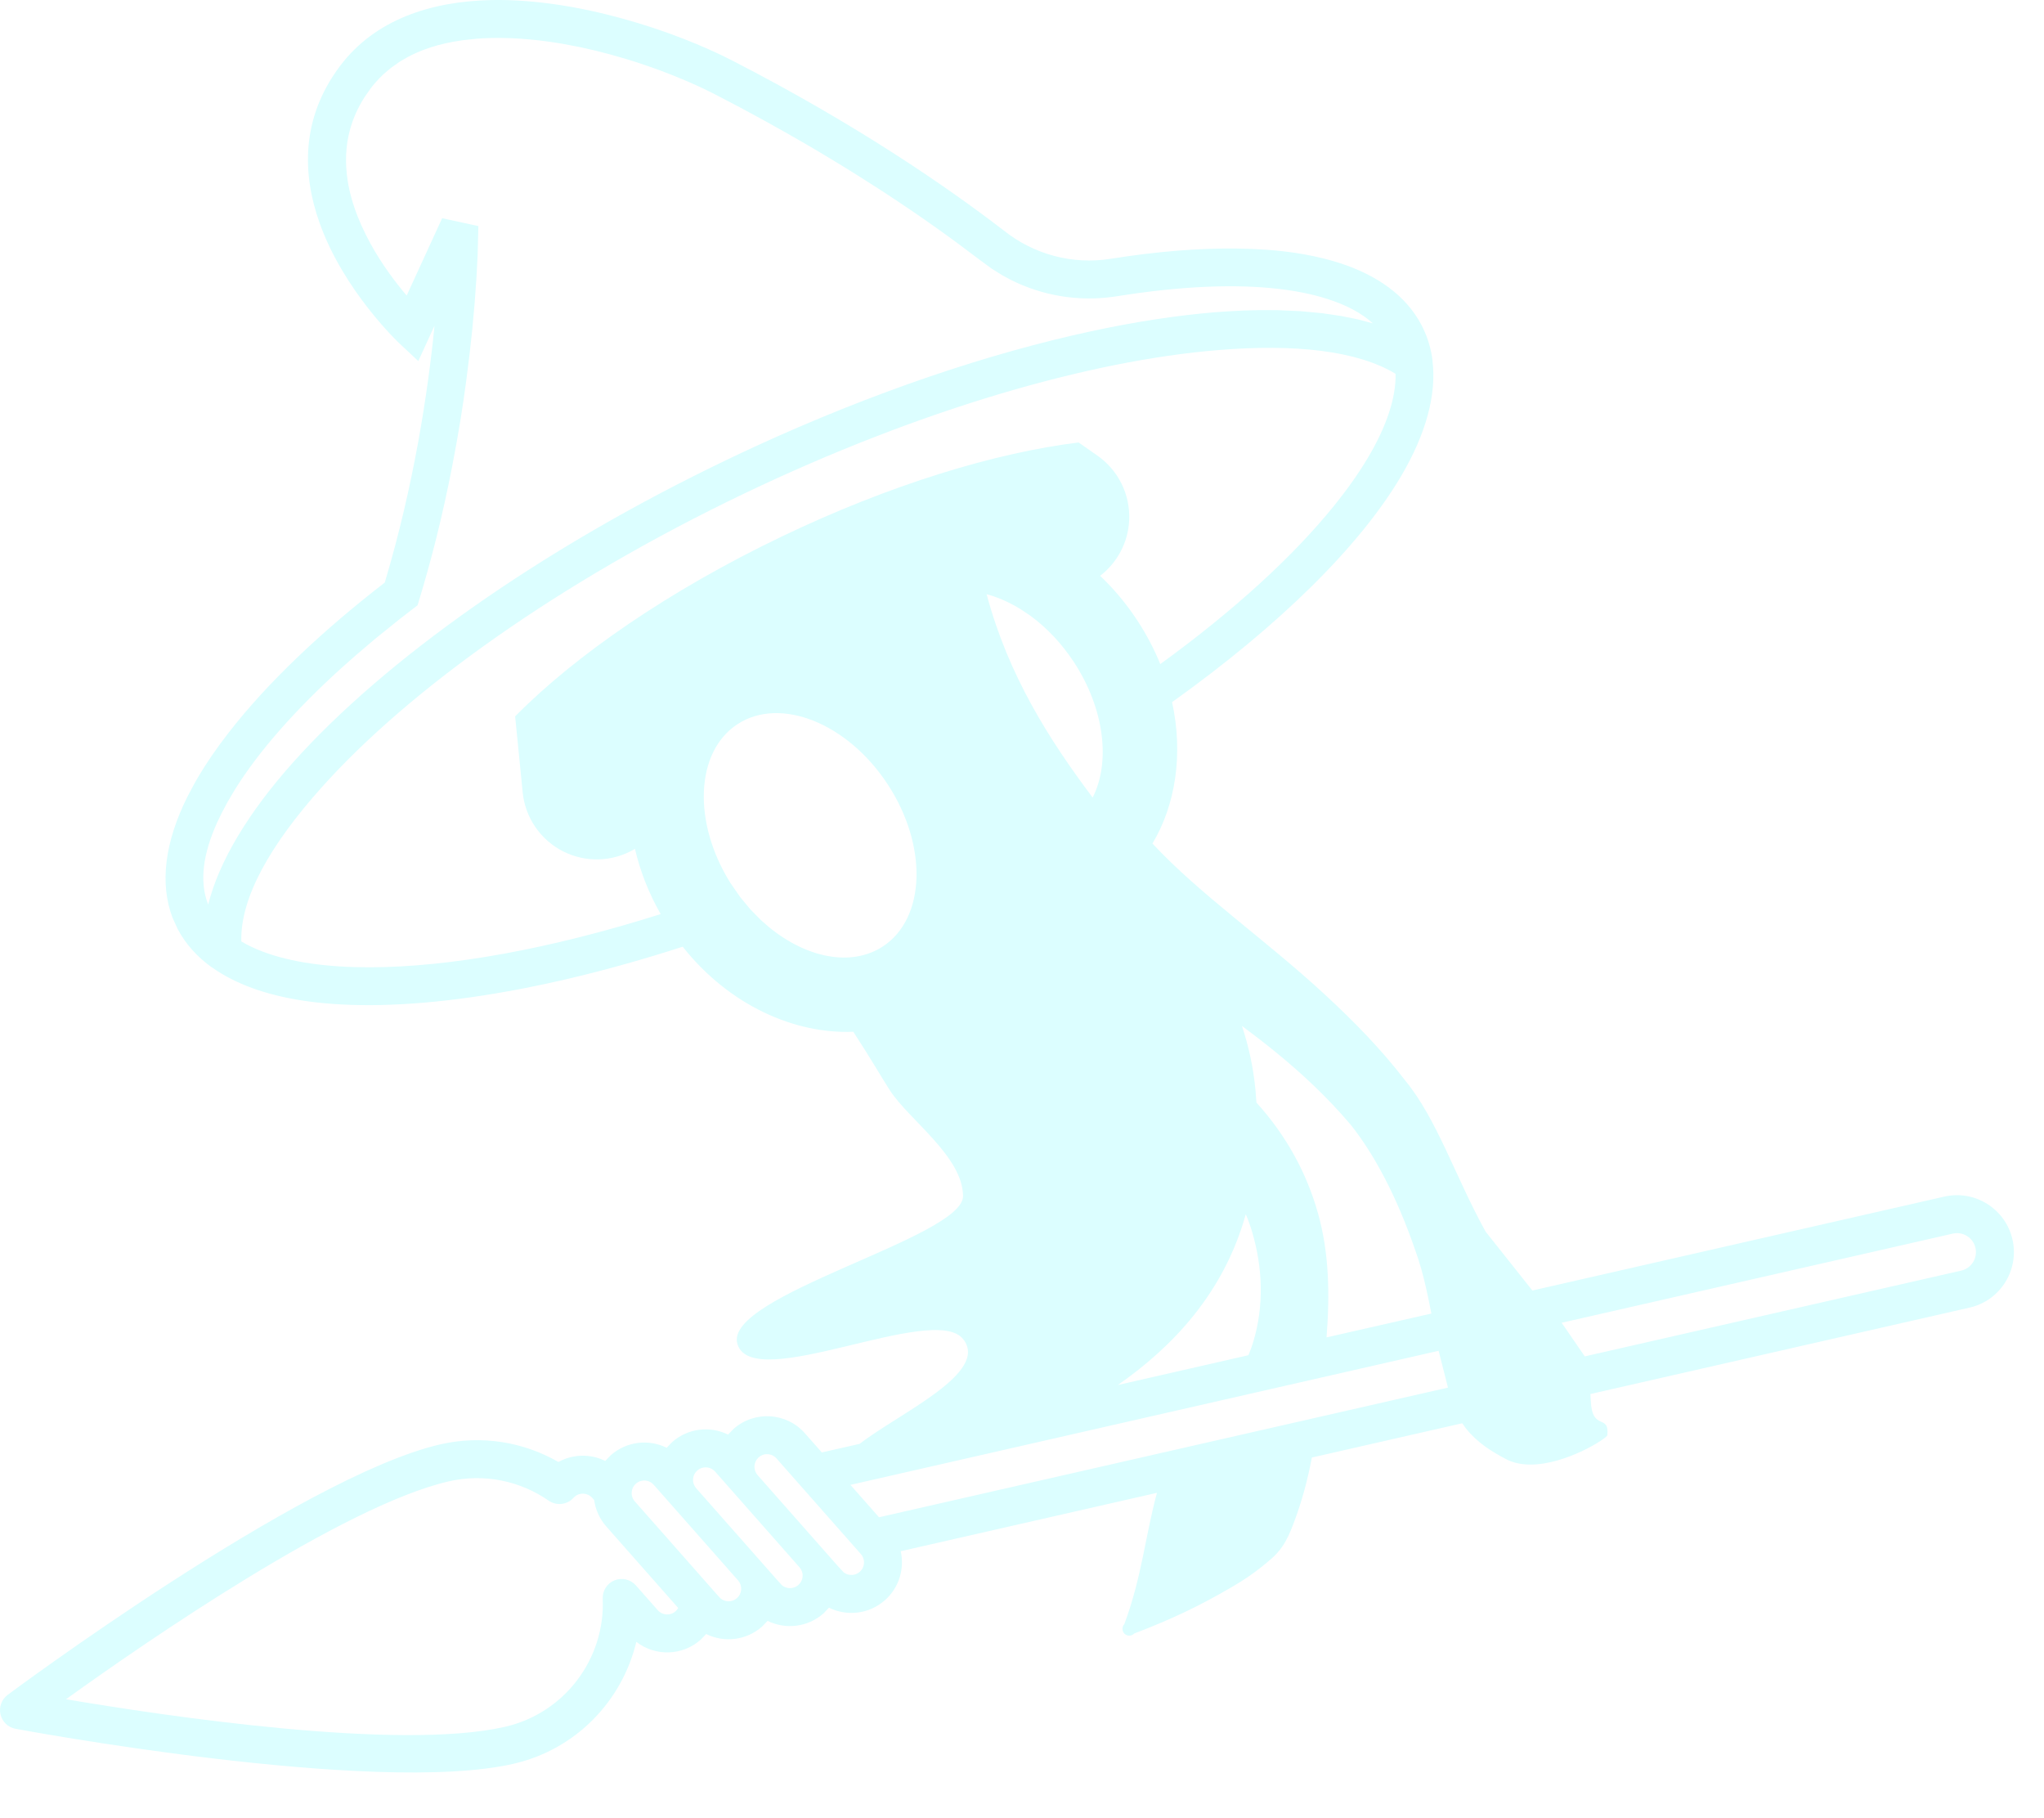
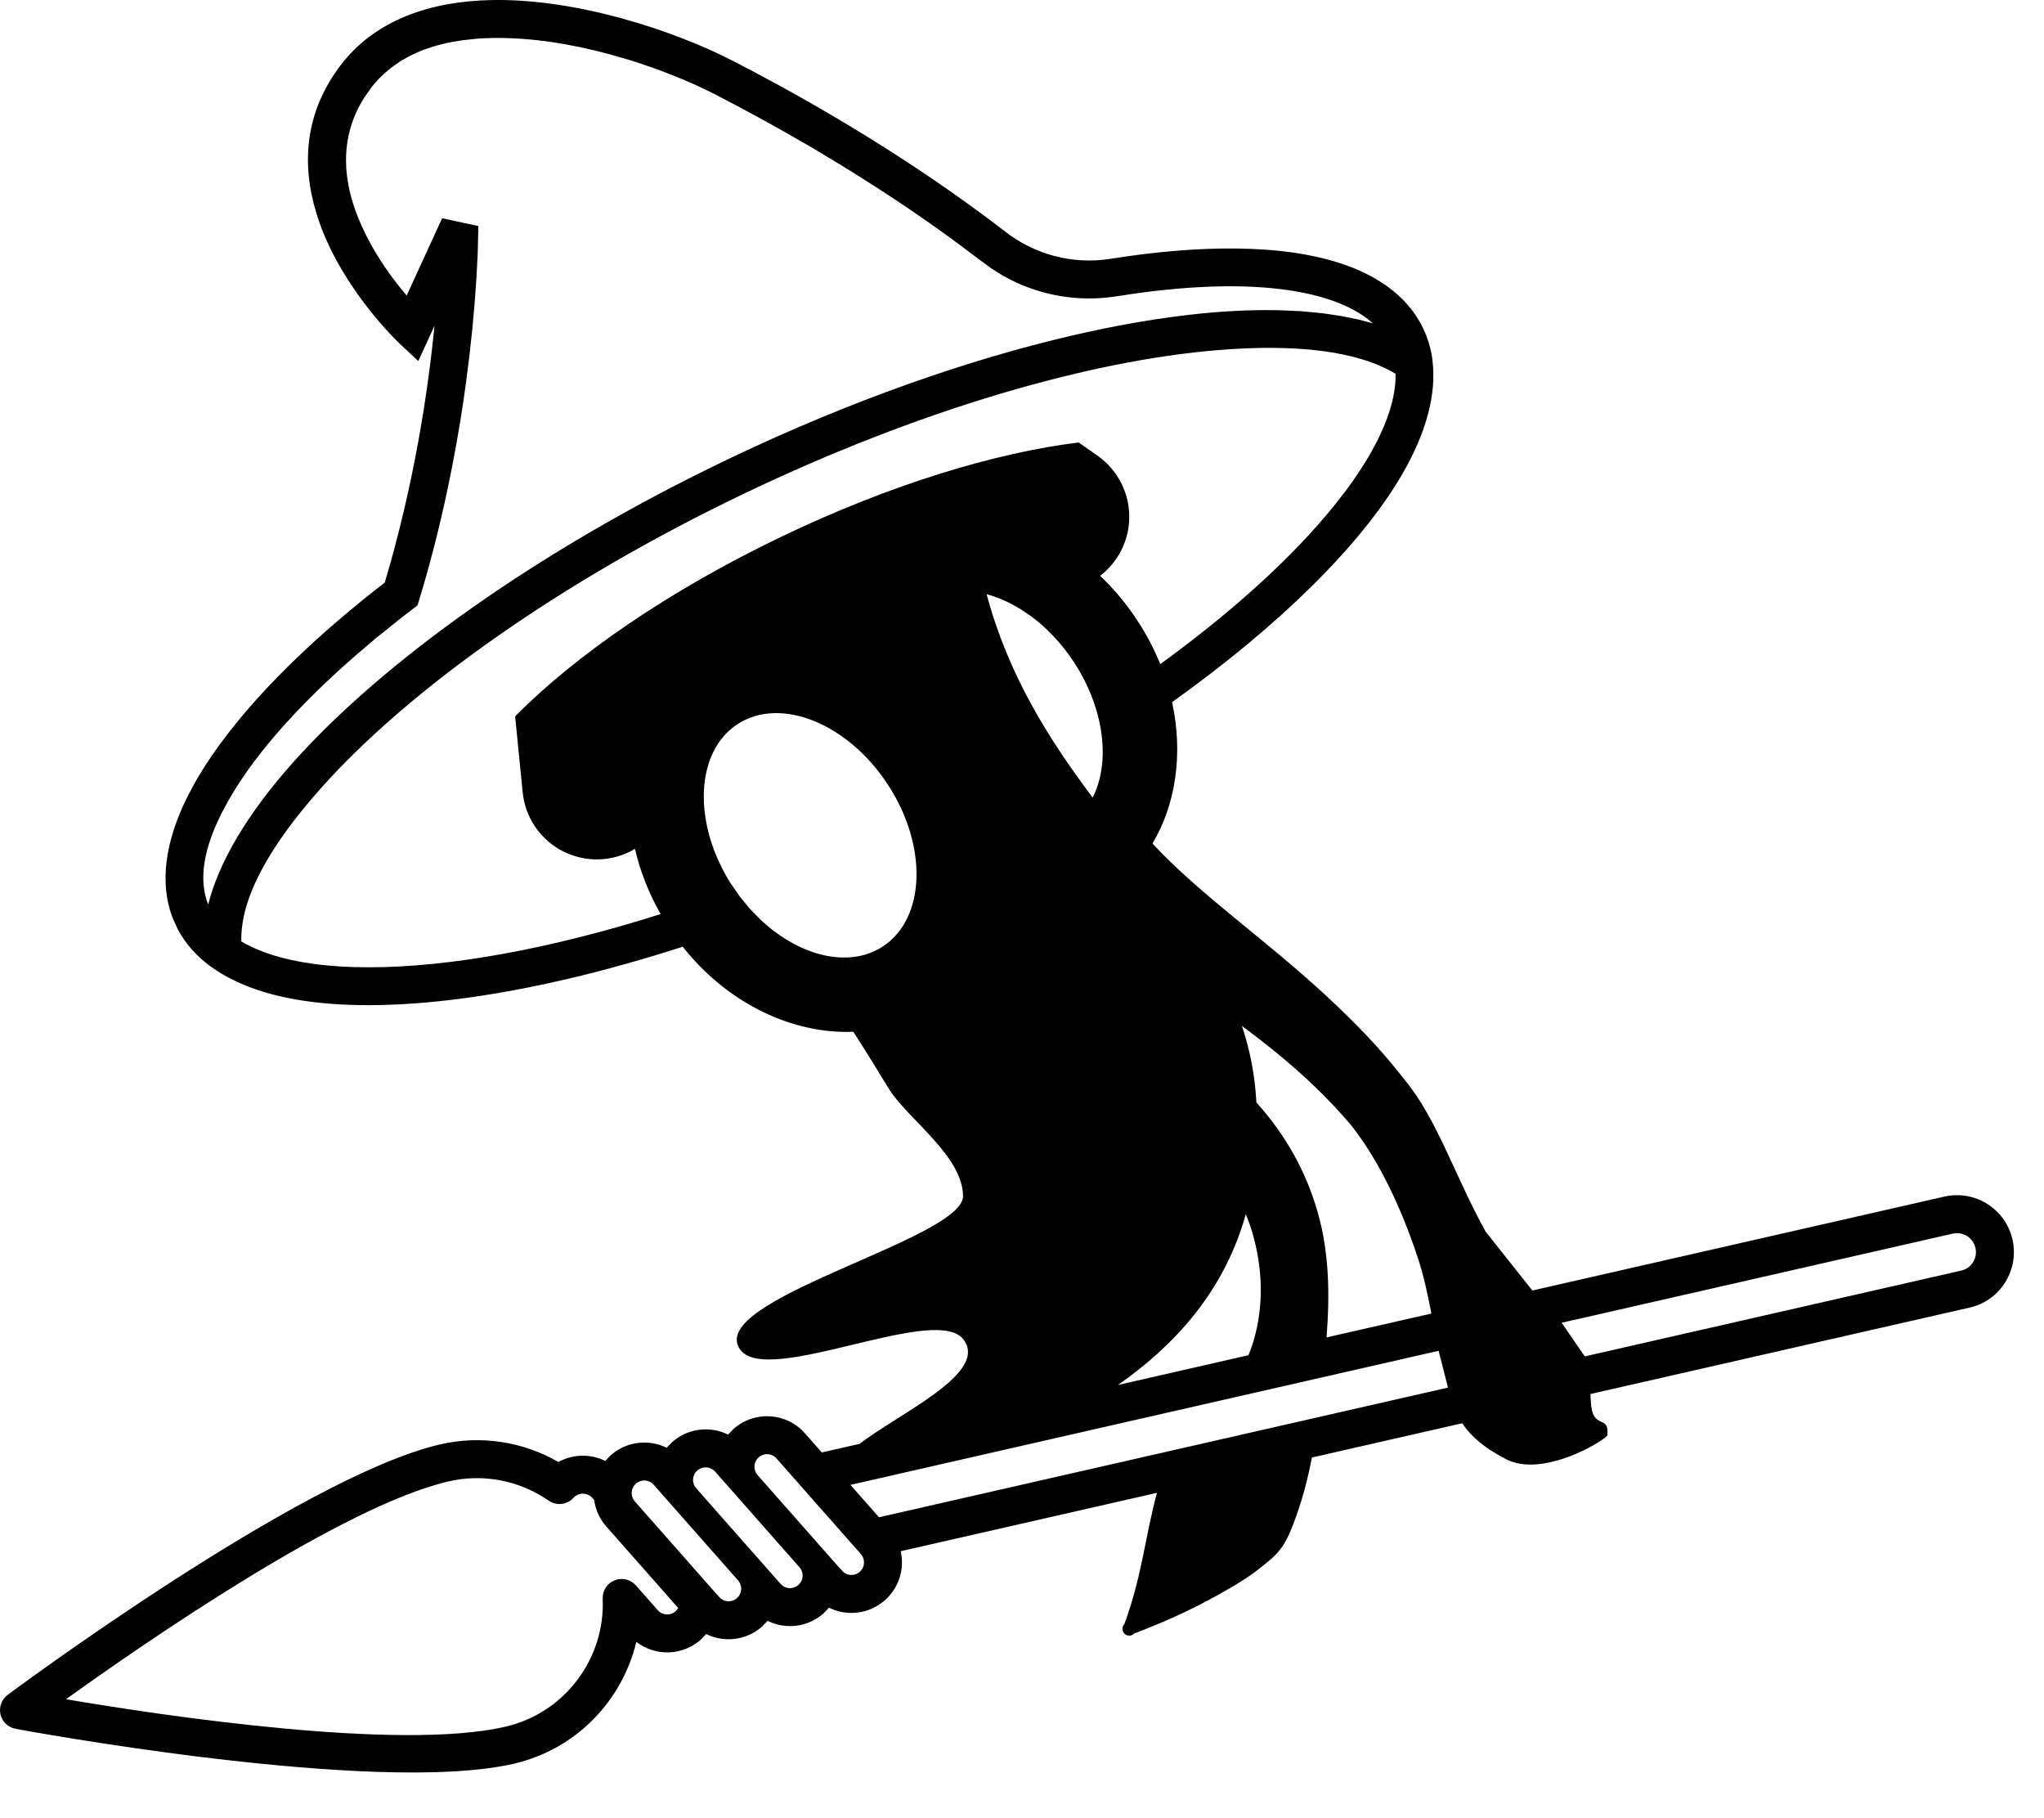
<svg xmlns="http://www.w3.org/2000/svg" fill-rule="evenodd" viewBox="0 0 45 40">
-   <path d="m33.736 28.404-1.03-1.297c-0.672-1.216-1.066-2.47-1.77-3.326-0.542-0.705-1.144-1.313-1.753-1.877-1.343-1.242-2.763-2.211-3.811-3.338 0.503-0.838 0.685-1.958 0.432-3.112 2.373-1.694 4.143-3.446 5.045-4.979 0.547-0.93 0.78-1.793 0.688-2.536l2e-3 -1e-3c-0.032-0.251-0.101-0.489-0.208-0.712l-0.042-0.083c-0.33-0.623-0.949-1.084-1.819-1.361-0.161-0.051-0.332-0.096-0.511-0.135l-0.036-8e-3c-0.137-0.029-0.278-0.054-0.425-0.076-0.391-0.057-0.817-0.088-1.275-0.093-0.833-0.01-1.766 0.065-2.777 0.227-0.837 0.132-1.69-0.096-2.354-0.629l-4e-3 -3e-3c-1.269-0.975-3.256-2.339-5.966-3.732-1.256-0.645-3.397-1.367-5.293-1.332-1.353 0.026-2.58 0.436-3.344 1.453-0.869 1.156-0.827 2.387-0.451 3.448 0.533 1.505 1.752 2.649 1.752 2.649l0.423 0.396s0.357-0.777 0.357-0.778c-0.144 1.455-0.45 3.491-1.095 5.653-1.431 1.106-2.592 2.222-3.413 3.273l-0.038 0.049c-0.258 0.333-0.481 0.658-0.667 0.974-0.027 0.047-0.054 0.094-0.08 0.141l-0.145 0.273c-0.502 1.004-0.615 1.916-0.33 2.666l0.115 0.253c0.175 0.329 0.429 0.612 0.757 0.846l3e-3 -1e-3c0.508 0.361 1.193 0.61 2.031 0.733 2.023 0.299 4.992-0.115 8.326-1.192 1.033 1.303 2.479 1.926 3.756 1.872 0.392 0.601 0.666 1.076 0.807 1.292 0.425 0.652 1.602 1.453 1.609 2.323 7e-3 0.917-5.294 2.187-4.967 3.259 0.338 1.107 4.314-0.922 4.967-0.112 0.596 0.741-1.409 1.634-2.276 2.308l-0.833 0.189-0.372-0.421c-0.406-0.461-1.109-0.504-1.57-0.098l-0.122 0.126c-0.393-0.194-0.881-0.144-1.23 0.164l-0.122 0.126c-0.393-0.194-0.881-0.144-1.23 0.164l-0.122 0.126c-0.323-0.16-0.71-0.154-1.031 0.023-0.762-0.438-1.685-0.6-2.608-0.386-3.072 0.711-9.519 5.513-9.519 5.513-0.132 0.1-0.194 0.268-0.156 0.429 0.037 0.161 0.166 0.285 0.329 0.316-0 0 7.901 1.48 10.973 0.769 1.379-0.32 2.388-1.392 2.696-2.682 0.413 0.321 1.009 0.313 1.416-0.046l0.122-0.126c0.393 0.194 0.881 0.144 1.23-0.164l0.122-0.126c0.393 0.194 0.881 0.144 1.23-0.163l0.122-0.127c0.393 0.194 0.881 0.145 1.229-0.163h1e-3c0.315-0.279 0.435-0.696 0.349-1.08l5.641-1.285c-0.267 0.995-0.33 1.838-0.717 2.888-0.058 0.06-0.056 0.155 3e-3 0.213 0.06 0.058 0.155 0.056 0.213-4e-3 0.834-0.321 1.412-0.593 2.154-1.026 0.323-0.188 0.567-0.363 0.844-0.601 0.098-0.084 0.183-0.173 0.256-0.278 0.108-0.155 0.183-0.329 0.249-0.504 0.191-0.498 0.317-0.983 0.409-1.465l3.31-0.754s0.08 0.113 0.085 0.119c0.244 0.3 0.531 0.486 0.875 0.668 0.155 0.083 0.331 0.118 0.513 0.122h0.023c0.786 4e-3 1.693-0.579 1.699-0.646 0.045-0.487-0.336-0.073-0.365-0.762l-7e-3 -0.145 8.348-1.902c0.674-0.153 1.096-0.825 0.943-1.499-0.154-0.675-0.826-1.097-1.5-0.944l-9.07 2.067zm-18.805 6.987c-0.015 0.027-0.034 0.052-0.059 0.074-0.115 0.101-0.29 0.09-0.391-0.025l-0.482-0.546c-0.117-0.132-0.305-0.177-0.469-0.111s-0.269 0.229-0.261 0.406c0.056 1.306-0.824 2.51-2.144 2.816-2.33 0.539-7.524-0.241-9.672-0.605 1.769-1.271 6.092-4.255 8.421-4.794 0.793-0.184 1.585-7e-3 2.205 0.423 0.172 0.119 0.406 0.093 0.547-0.062l0.022-0.022c0.115-0.102 0.29-0.091 0.392 0.024l0.041 0.047c0.029 0.21 0.118 0.413 0.268 0.583l1.582 1.792zm-0.955-2.345-0.028-0.037-0.022-0.043-9e-3 -0.028c-6e-3 -0.018-9e-3 -0.037-0.01-0.056v-0.031c2e-3 -0.042 0.013-0.083 0.033-0.12 7e-3 -0.013 0.015-0.026 0.024-0.038l0.036-0.038 0.026-0.021 0.047-0.026 0.026-9e-3 0.052-0.012 0.05-1e-3 0.046 7e-3 0.037 0.011c0.04 0.016 0.077 0.041 0.107 0.075l1.863 2.111 0.03 0.044 0.021 0.05 0.011 0.053 1e-3 5e-3c6e-3 0.068-0.013 0.138-0.056 0.194l-0.037 0.039-0.043 0.031-0.022 0.012-0.04 0.015-0.047 0.01c-0.052 5e-3 -0.104-3e-3 -0.151-0.026-9e-3 -4e-3 -0.017-8e-3 -0.025-0.013l-0.033-0.024-0.072-0.077-1.815-2.057zm1.285-0.43c-0.011-0.074 7e-3 -0.15 0.054-0.212l0.037-0.039c0.024-0.021 0.051-0.038 0.079-0.049l0.052-0.015 0.053-5e-3 0.053 5e-3 0.048 0.014c0.024 9e-3 0.047 0.022 0.068 0.039l0.038 0.035 1.862 2.111 0.031 0.044 0.021 0.049 0.01 0.042c0.011 0.073-7e-3 0.15-0.054 0.211l-0.037 0.039-0.025 0.02-0.036 0.021-0.044 0.017-0.041 9e-3 -0.041 3e-3 -0.03-2e-3 -0.04-8e-3 -0.037-0.013c-0.011-5e-3 -0.022-0.011-0.033-0.017-0.016-0.01-0.031-0.021-0.045-0.035l-0.104-0.115-1.773-2.009c-0.034-0.039-0.057-0.088-0.066-0.14zm3.177 1.844-1.759-1.993c-0.035-0.04-0.057-0.089-0.066-0.141-7e-3 -0.046-2e-3 -0.094 0.014-0.138 9e-3 -0.026 0.022-0.05 0.038-0.071l0.034-0.038 5e-3 -4e-3c0.018-0.016 0.038-0.029 0.059-0.04l0.035-0.014c7e-3 -3e-3 0.014-5e-3 0.021-7e-3 0.036-9e-3 0.073-0.01 0.109-5e-3l0.046 0.011 0.015 5e-3c0.039 0.016 0.076 0.041 0.106 0.075l1.863 2.111 0.019 0.025 0.025 0.049 0.014 0.047c1e-3 4e-3 2e-3 8e-3 2e-3 0.011 9e-3 0.054 2e-3 0.109-0.021 0.159l-0.014 0.027c-0.014 0.023-0.031 0.045-0.052 0.064l-0.04 0.03-0.039 0.02-0.027 0.01c-0.021 6e-3 -0.043 0.01-0.065 0.011l-0.054-2e-3 -0.035-7e-3 -0.028-9e-3c-0.022-9e-3 -0.042-0.02-0.061-0.033-4e-3 -3e-3 -8e-3 -6e-3 -0.012-0.01l-0.132-0.143zm0.914-1.065 12.526-2.854-0.206-0.81-12.949 2.951 0.629 0.713zm5.258-2.911 2.875-0.656c0.04-0.094 0.075-0.191 0.105-0.29 0.248-0.817 0.202-1.658-0.021-2.414-0.04-0.136-0.087-0.269-0.142-0.4-0.49 1.756-1.631 2.933-2.817 3.76zm9.771-1.37 0.509 0.74 8.287-1.888c0.225-0.051 0.366-0.275 0.314-0.5-0.051-0.225-0.275-0.365-0.499-0.314l-8.611 1.962zm-5.176 0.322 2.308-0.525-0.067-0.332c-0.062-0.293-0.126-0.572-0.217-0.85-0.382-1.167-0.884-2.209-1.494-2.976-0.514-0.604-1.07-1.124-1.644-1.591-0.248-0.203-0.499-0.396-0.749-0.582 0.148 0.445 0.251 0.912 0.298 1.41 8e-3 0.093 0.015 0.186 0.021 0.277 0.674 0.744 1.112 1.571 1.356 2.439 0.244 0.866 0.262 1.775 0.188 2.73zm-14.66-9.317c-0.269-0.472-0.455-0.956-0.566-1.436l-0.013 8e-3c-0.482 0.282-1.074 0.299-1.572 0.046-0.498-0.254-0.832-0.743-0.887-1.299l-0.166-1.671c1.327-1.344 3.399-2.776 5.88-3.963 2.372-1.136 4.684-1.839 6.525-2.065l0.417 0.291c0.457 0.321 0.72 0.852 0.697 1.41-0.019 0.489-0.257 0.94-0.64 1.234 0.299 0.283 0.577 0.612 0.822 0.987 0.205 0.313 0.372 0.634 0.502 0.956 1.612-1.17 2.919-2.363 3.826-3.485 0.588-0.728 1.005-1.421 1.212-2.055 0.098-0.3 0.148-0.585 0.142-0.85-0.846-0.51-2.211-0.66-3.902-0.522-2.85 0.232-6.59 1.317-10.438 3.158-4.049 1.938-7.37 4.307-9.304 6.469-1.131 1.264-1.794 2.432-1.767 3.389 0.141 0.084 0.298 0.158 0.469 0.223 0.625 0.237 1.425 0.348 2.361 0.346 1.759-3e-3 3.974-0.403 6.402-1.171zm1.533-0.689 0.221 0.319 0.219 0.264 0.234 0.238 0.168 0.147c0.827 0.684 1.82 0.89 2.517 0.433 0.944-0.618 0.992-2.215 0.108-3.565-0.883-1.35-2.367-1.944-3.31-1.326-0.926 0.606-0.99 2.156-0.157 3.49zm-5.069-18.595c0.083 1e-3 0.167 3e-3 0.25 6e-3l0.21 0.012c0.132 9e-3 0.264 0.021 0.396 0.036l0.198 0.025c0.236 0.033 0.472 0.075 0.705 0.123l0.339 0.077 0.327 0.084 0.365 0.105c0.256 0.078 0.503 0.162 0.739 0.249 0.095 0.035 0.188 0.071 0.279 0.108 0.067 0.026 0.133 0.053 0.198 0.081 0.233 0.097 0.449 0.196 0.644 0.294 0.027 0.014 0.054 0.027 0.081 0.041 0.732 0.376 1.41 0.751 2.035 1.115l0.224 0.132c0.086 0.051 0.171 0.101 0.254 0.152 0.378 0.227 0.733 0.449 1.067 0.665 0.05 0.032 0.099 0.064 0.148 0.096 0.834 0.544 1.528 1.045 2.084 1.471l0.285 0.209 0.238 0.148 0.175 0.094c0.693 0.349 1.481 0.483 2.261 0.374l0.494-0.074 0.145-0.019 0.268-0.034c0.087-0.01 0.174-0.019 0.26-0.028 1.237-0.126 2.314-0.097 3.165 0.099l0.096 0.023c0.096 0.024 0.189 0.051 0.278 0.079 0.411 0.131 0.753 0.307 1.007 0.539l-0.315-0.084-0.383-0.078-0.405-0.06-0.482-0.046-0.508-0.022-0.383-2e-3 -0.364 9e-3 -0.375 0.02-0.255 0.018c-0.841 0.069-1.758 0.209-2.732 0.419-2.25 0.485-4.803 1.342-7.421 2.547-0.192 0.089-0.385 0.179-0.578 0.272-4.165 1.993-7.576 4.441-9.566 6.665-0.998 1.116-1.637 2.191-1.874 3.135-0.202-0.513-0.109-1.127 0.198-1.807l0.094-0.197 0.138-0.259 0.15-0.254c0.527-0.852 1.333-1.766 2.363-2.698l0.296-0.262 0.437-0.372 0.544-0.438 0.39-0.301 0.039-0.129c0.12-0.394 0.228-0.785 0.327-1.168l0.046-0.18c0.132-0.531 0.246-1.048 0.343-1.545l0.101-0.54 0.086-0.501 0.068-0.438 0.061-0.437 0.074-0.589 0.058-0.531 0.052-0.572 0.042-0.59 0.026-0.501 0.015-0.584 1e-3 -0.041-0.798-0.173-0.781 1.702c-0.239-0.281-0.545-0.682-0.805-1.158l-0.095-0.183-0.104-0.22c-0.026-0.059-0.051-0.119-0.075-0.18-0.038-0.095-0.072-0.192-0.103-0.291-0.023-0.076-0.045-0.153-0.064-0.231l-0.012-0.051c-0.016-0.072-0.03-0.146-0.041-0.219-0.058-0.369-0.051-0.752 0.056-1.135l3e-3 -9e-3c0.065-0.23 0.166-0.461 0.312-0.688l0.128-0.184c0.031-0.042 0.063-0.082 0.096-0.12 0.064-0.075 0.132-0.145 0.202-0.21l0.155-0.131 0.185-0.131 0.05-0.031c0.046-0.028 0.093-0.055 0.14-0.08 0.024-0.013 0.048-0.025 0.072-0.037 0.067-0.033 0.135-0.063 0.204-0.092 0.025-0.01 0.049-0.019 0.074-0.029 0.203-0.076 0.418-0.134 0.641-0.175l0.226-0.036 0.301-0.032 0.143-9e-3c0.067-3e-3 0.135-5e-3 0.202-7e-3 0.055-1e-3 0.11-1e-3 0.165-1e-3zm11.682 12.722-0.223-0.15-0.129-0.075c-0.204-0.114-0.412-0.199-0.618-0.254 0.481 1.797 1.379 3.204 2.334 4.476 0.396-0.773 0.264-1.947-0.41-2.978-0.273-0.416-0.602-0.76-0.954-1.019z" fill="#dcfeff" />
+   <path d="m33.736 28.404-1.03-1.297c-0.672-1.216-1.066-2.47-1.77-3.326-0.542-0.705-1.144-1.313-1.753-1.877-1.343-1.242-2.763-2.211-3.811-3.338 0.503-0.838 0.685-1.958 0.432-3.112 2.373-1.694 4.143-3.446 5.045-4.979 0.547-0.93 0.78-1.793 0.688-2.536l2e-3 -1e-3c-0.032-0.251-0.101-0.489-0.208-0.712l-0.042-0.083c-0.33-0.623-0.949-1.084-1.819-1.361-0.161-0.051-0.332-0.096-0.511-0.135l-0.036-8e-3c-0.137-0.029-0.278-0.054-0.425-0.076-0.391-0.057-0.817-0.088-1.275-0.093-0.833-0.01-1.766 0.065-2.777 0.227-0.837 0.132-1.69-0.096-2.354-0.629l-4e-3 -3e-3c-1.269-0.975-3.256-2.339-5.966-3.732-1.256-0.645-3.397-1.367-5.293-1.332-1.353 0.026-2.58 0.436-3.344 1.453-0.869 1.156-0.827 2.387-0.451 3.448 0.533 1.505 1.752 2.649 1.752 2.649l0.423 0.396s0.357-0.777 0.357-0.778c-0.144 1.455-0.45 3.491-1.095 5.653-1.431 1.106-2.592 2.222-3.413 3.273l-0.038 0.049c-0.258 0.333-0.481 0.658-0.667 0.974-0.027 0.047-0.054 0.094-0.08 0.141l-0.145 0.273c-0.502 1.004-0.615 1.916-0.33 2.666l0.115 0.253c0.175 0.329 0.429 0.612 0.757 0.846l3e-3 -1e-3c0.508 0.361 1.193 0.61 2.031 0.733 2.023 0.299 4.992-0.115 8.326-1.192 1.033 1.303 2.479 1.926 3.756 1.872 0.392 0.601 0.666 1.076 0.807 1.292 0.425 0.652 1.602 1.453 1.609 2.323 7e-3 0.917-5.294 2.187-4.967 3.259 0.338 1.107 4.314-0.922 4.967-0.112 0.596 0.741-1.409 1.634-2.276 2.308l-0.833 0.189-0.372-0.421c-0.406-0.461-1.109-0.504-1.57-0.098l-0.122 0.126c-0.393-0.194-0.881-0.144-1.23 0.164l-0.122 0.126c-0.393-0.194-0.881-0.144-1.23 0.164l-0.122 0.126c-0.323-0.16-0.71-0.154-1.031 0.023-0.762-0.438-1.685-0.6-2.608-0.386-3.072 0.711-9.519 5.513-9.519 5.513-0.132 0.1-0.194 0.268-0.156 0.429 0.037 0.161 0.166 0.285 0.329 0.316-0 0 7.901 1.48 10.973 0.769 1.379-0.32 2.388-1.392 2.696-2.682 0.413 0.321 1.009 0.313 1.416-0.046l0.122-0.126c0.393 0.194 0.881 0.144 1.23-0.164l0.122-0.126c0.393 0.194 0.881 0.144 1.23-0.163l0.122-0.127c0.393 0.194 0.881 0.145 1.229-0.163h1e-3c0.315-0.279 0.435-0.696 0.349-1.08l5.641-1.285c-0.267 0.995-0.33 1.838-0.717 2.888-0.058 0.06-0.056 0.155 3e-3 0.213 0.06 0.058 0.155 0.056 0.213-4e-3 0.834-0.321 1.412-0.593 2.154-1.026 0.323-0.188 0.567-0.363 0.844-0.601 0.098-0.084 0.183-0.173 0.256-0.278 0.108-0.155 0.183-0.329 0.249-0.504 0.191-0.498 0.317-0.983 0.409-1.465l3.31-0.754s0.08 0.113 0.085 0.119c0.244 0.3 0.531 0.486 0.875 0.668 0.155 0.083 0.331 0.118 0.513 0.122h0.023c0.786 4e-3 1.693-0.579 1.699-0.646 0.045-0.487-0.336-0.073-0.365-0.762l-7e-3 -0.145 8.348-1.902c0.674-0.153 1.096-0.825 0.943-1.499-0.154-0.675-0.826-1.097-1.5-0.944l-9.07 2.067zm-18.805 6.987c-0.015 0.027-0.034 0.052-0.059 0.074-0.115 0.101-0.29 0.09-0.391-0.025l-0.482-0.546c-0.117-0.132-0.305-0.177-0.469-0.111s-0.269 0.229-0.261 0.406c0.056 1.306-0.824 2.51-2.144 2.816-2.33 0.539-7.524-0.241-9.672-0.605 1.769-1.271 6.092-4.255 8.421-4.794 0.793-0.184 1.585-7e-3 2.205 0.423 0.172 0.119 0.406 0.093 0.547-0.062l0.022-0.022c0.115-0.102 0.29-0.091 0.392 0.024l0.041 0.047c0.029 0.21 0.118 0.413 0.268 0.583l1.582 1.792zm-0.955-2.345-0.028-0.037-0.022-0.043-9e-3 -0.028c-6e-3 -0.018-9e-3 -0.037-0.01-0.056v-0.031c2e-3 -0.042 0.013-0.083 0.033-0.12 7e-3 -0.013 0.015-0.026 0.024-0.038l0.036-0.038 0.026-0.021 0.047-0.026 0.026-9e-3 0.052-0.012 0.05-1e-3 0.046 7e-3 0.037 0.011c0.04 0.016 0.077 0.041 0.107 0.075l1.863 2.111 0.03 0.044 0.021 0.05 0.011 0.053 1e-3 5e-3c6e-3 0.068-0.013 0.138-0.056 0.194l-0.037 0.039-0.043 0.031-0.022 0.012-0.04 0.015-0.047 0.01c-0.052 5e-3 -0.104-3e-3 -0.151-0.026-9e-3 -4e-3 -0.017-8e-3 -0.025-0.013l-0.033-0.024-0.072-0.077-1.815-2.057zm1.285-0.43c-0.011-0.074 7e-3 -0.15 0.054-0.212l0.037-0.039c0.024-0.021 0.051-0.038 0.079-0.049l0.052-0.015 0.053-5e-3 0.053 5e-3 0.048 0.014c0.024 9e-3 0.047 0.022 0.068 0.039l0.038 0.035 1.862 2.111 0.031 0.044 0.021 0.049 0.01 0.042c0.011 0.073-7e-3 0.15-0.054 0.211l-0.037 0.039-0.025 0.02-0.036 0.021-0.044 0.017-0.041 9e-3 -0.041 3e-3 -0.03-2e-3 -0.04-8e-3 -0.037-0.013c-0.011-5e-3 -0.022-0.011-0.033-0.017-0.016-0.01-0.031-0.021-0.045-0.035l-0.104-0.115-1.773-2.009c-0.034-0.039-0.057-0.088-0.066-0.14zm3.177 1.844-1.759-1.993c-0.035-0.04-0.057-0.089-0.066-0.141-7e-3 -0.046-2e-3 -0.094 0.014-0.138 9e-3 -0.026 0.022-0.05 0.038-0.071l0.034-0.038 5e-3 -4e-3c0.018-0.016 0.038-0.029 0.059-0.04l0.035-0.014c7e-3 -3e-3 0.014-5e-3 0.021-7e-3 0.036-9e-3 0.073-0.01 0.109-5e-3l0.046 0.011 0.015 5e-3c0.039 0.016 0.076 0.041 0.106 0.075l1.863 2.111 0.019 0.025 0.025 0.049 0.014 0.047c1e-3 4e-3 2e-3 8e-3 2e-3 0.011 9e-3 0.054 2e-3 0.109-0.021 0.159l-0.014 0.027c-0.014 0.023-0.031 0.045-0.052 0.064l-0.04 0.03-0.039 0.02-0.027 0.01c-0.021 6e-3 -0.043 0.01-0.065 0.011l-0.054-2e-3 -0.035-7e-3 -0.028-9e-3c-0.022-9e-3 -0.042-0.02-0.061-0.033-4e-3 -3e-3 -8e-3 -6e-3 -0.012-0.01l-0.132-0.143zm0.914-1.065 12.526-2.854-0.206-0.81-12.949 2.951 0.629 0.713zm5.258-2.911 2.875-0.656c0.04-0.094 0.075-0.191 0.105-0.29 0.248-0.817 0.202-1.658-0.021-2.414-0.04-0.136-0.087-0.269-0.142-0.4-0.49 1.756-1.631 2.933-2.817 3.76zm9.771-1.37 0.509 0.74 8.287-1.888c0.225-0.051 0.366-0.275 0.314-0.5-0.051-0.225-0.275-0.365-0.499-0.314l-8.611 1.962zm-5.176 0.322 2.308-0.525-0.067-0.332c-0.062-0.293-0.126-0.572-0.217-0.85-0.382-1.167-0.884-2.209-1.494-2.976-0.514-0.604-1.07-1.124-1.644-1.591-0.248-0.203-0.499-0.396-0.749-0.582 0.148 0.445 0.251 0.912 0.298 1.41 8e-3 0.093 0.015 0.186 0.021 0.277 0.674 0.744 1.112 1.571 1.356 2.439 0.244 0.866 0.262 1.775 0.188 2.73zm-14.66-9.317c-0.269-0.472-0.455-0.956-0.566-1.436l-0.013 8e-3c-0.482 0.282-1.074 0.299-1.572 0.046-0.498-0.254-0.832-0.743-0.887-1.299l-0.166-1.671c1.327-1.344 3.399-2.776 5.88-3.963 2.372-1.136 4.684-1.839 6.525-2.065l0.417 0.291c0.457 0.321 0.72 0.852 0.697 1.41-0.019 0.489-0.257 0.94-0.64 1.234 0.299 0.283 0.577 0.612 0.822 0.987 0.205 0.313 0.372 0.634 0.502 0.956 1.612-1.17 2.919-2.363 3.826-3.485 0.588-0.728 1.005-1.421 1.212-2.055 0.098-0.3 0.148-0.585 0.142-0.85-0.846-0.51-2.211-0.66-3.902-0.522-2.85 0.232-6.59 1.317-10.438 3.158-4.049 1.938-7.37 4.307-9.304 6.469-1.131 1.264-1.794 2.432-1.767 3.389 0.141 0.084 0.298 0.158 0.469 0.223 0.625 0.237 1.425 0.348 2.361 0.346 1.759-3e-3 3.974-0.403 6.402-1.171zm1.533-0.689 0.221 0.319 0.219 0.264 0.234 0.238 0.168 0.147c0.827 0.684 1.82 0.89 2.517 0.433 0.944-0.618 0.992-2.215 0.108-3.565-0.883-1.35-2.367-1.944-3.31-1.326-0.926 0.606-0.99 2.156-0.157 3.49zm-5.069-18.595c0.083 1e-3 0.167 3e-3 0.25 6e-3l0.21 0.012c0.132 9e-3 0.264 0.021 0.396 0.036l0.198 0.025c0.236 0.033 0.472 0.075 0.705 0.123l0.339 0.077 0.327 0.084 0.365 0.105c0.256 0.078 0.503 0.162 0.739 0.249 0.095 0.035 0.188 0.071 0.279 0.108 0.067 0.026 0.133 0.053 0.198 0.081 0.233 0.097 0.449 0.196 0.644 0.294 0.027 0.014 0.054 0.027 0.081 0.041 0.732 0.376 1.41 0.751 2.035 1.115l0.224 0.132c0.086 0.051 0.171 0.101 0.254 0.152 0.378 0.227 0.733 0.449 1.067 0.665 0.05 0.032 0.099 0.064 0.148 0.096 0.834 0.544 1.528 1.045 2.084 1.471l0.285 0.209 0.238 0.148 0.175 0.094c0.693 0.349 1.481 0.483 2.261 0.374l0.494-0.074 0.145-0.019 0.268-0.034c0.087-0.01 0.174-0.019 0.26-0.028 1.237-0.126 2.314-0.097 3.165 0.099l0.096 0.023c0.096 0.024 0.189 0.051 0.278 0.079 0.411 0.131 0.753 0.307 1.007 0.539l-0.315-0.084-0.383-0.078-0.405-0.06-0.482-0.046-0.508-0.022-0.383-2e-3 -0.364 9e-3 -0.375 0.02-0.255 0.018c-0.841 0.069-1.758 0.209-2.732 0.419-2.25 0.485-4.803 1.342-7.421 2.547-0.192 0.089-0.385 0.179-0.578 0.272-4.165 1.993-7.576 4.441-9.566 6.665-0.998 1.116-1.637 2.191-1.874 3.135-0.202-0.513-0.109-1.127 0.198-1.807l0.094-0.197 0.138-0.259 0.15-0.254c0.527-0.852 1.333-1.766 2.363-2.698l0.296-0.262 0.437-0.372 0.544-0.438 0.39-0.301 0.039-0.129c0.12-0.394 0.228-0.785 0.327-1.168l0.046-0.18c0.132-0.531 0.246-1.048 0.343-1.545l0.101-0.54 0.086-0.501 0.068-0.438 0.061-0.437 0.074-0.589 0.058-0.531 0.052-0.572 0.042-0.59 0.026-0.501 0.015-0.584 1e-3 -0.041-0.798-0.173-0.781 1.702c-0.239-0.281-0.545-0.682-0.805-1.158l-0.095-0.183-0.104-0.22c-0.026-0.059-0.051-0.119-0.075-0.18-0.038-0.095-0.072-0.192-0.103-0.291-0.023-0.076-0.045-0.153-0.064-0.231l-0.012-0.051c-0.016-0.072-0.03-0.146-0.041-0.219-0.058-0.369-0.051-0.752 0.056-1.135l3e-3 -9e-3c0.065-0.23 0.166-0.461 0.312-0.688l0.128-0.184c0.031-0.042 0.063-0.082 0.096-0.12 0.064-0.075 0.132-0.145 0.202-0.21l0.155-0.131 0.185-0.131 0.05-0.031c0.046-0.028 0.093-0.055 0.14-0.08 0.024-0.013 0.048-0.025 0.072-0.037 0.067-0.033 0.135-0.063 0.204-0.092 0.025-0.01 0.049-0.019 0.074-0.029 0.203-0.076 0.418-0.134 0.641-0.175l0.226-0.036 0.301-0.032 0.143-9e-3c0.067-3e-3 0.135-5e-3 0.202-7e-3 0.055-1e-3 0.11-1e-3 0.165-1e-3zm11.682 12.722-0.223-0.15-0.129-0.075c-0.204-0.114-0.412-0.199-0.618-0.254 0.481 1.797 1.379 3.204 2.334 4.476 0.396-0.773 0.264-1.947-0.41-2.978-0.273-0.416-0.602-0.76-0.954-1.019z" />
</svg>
